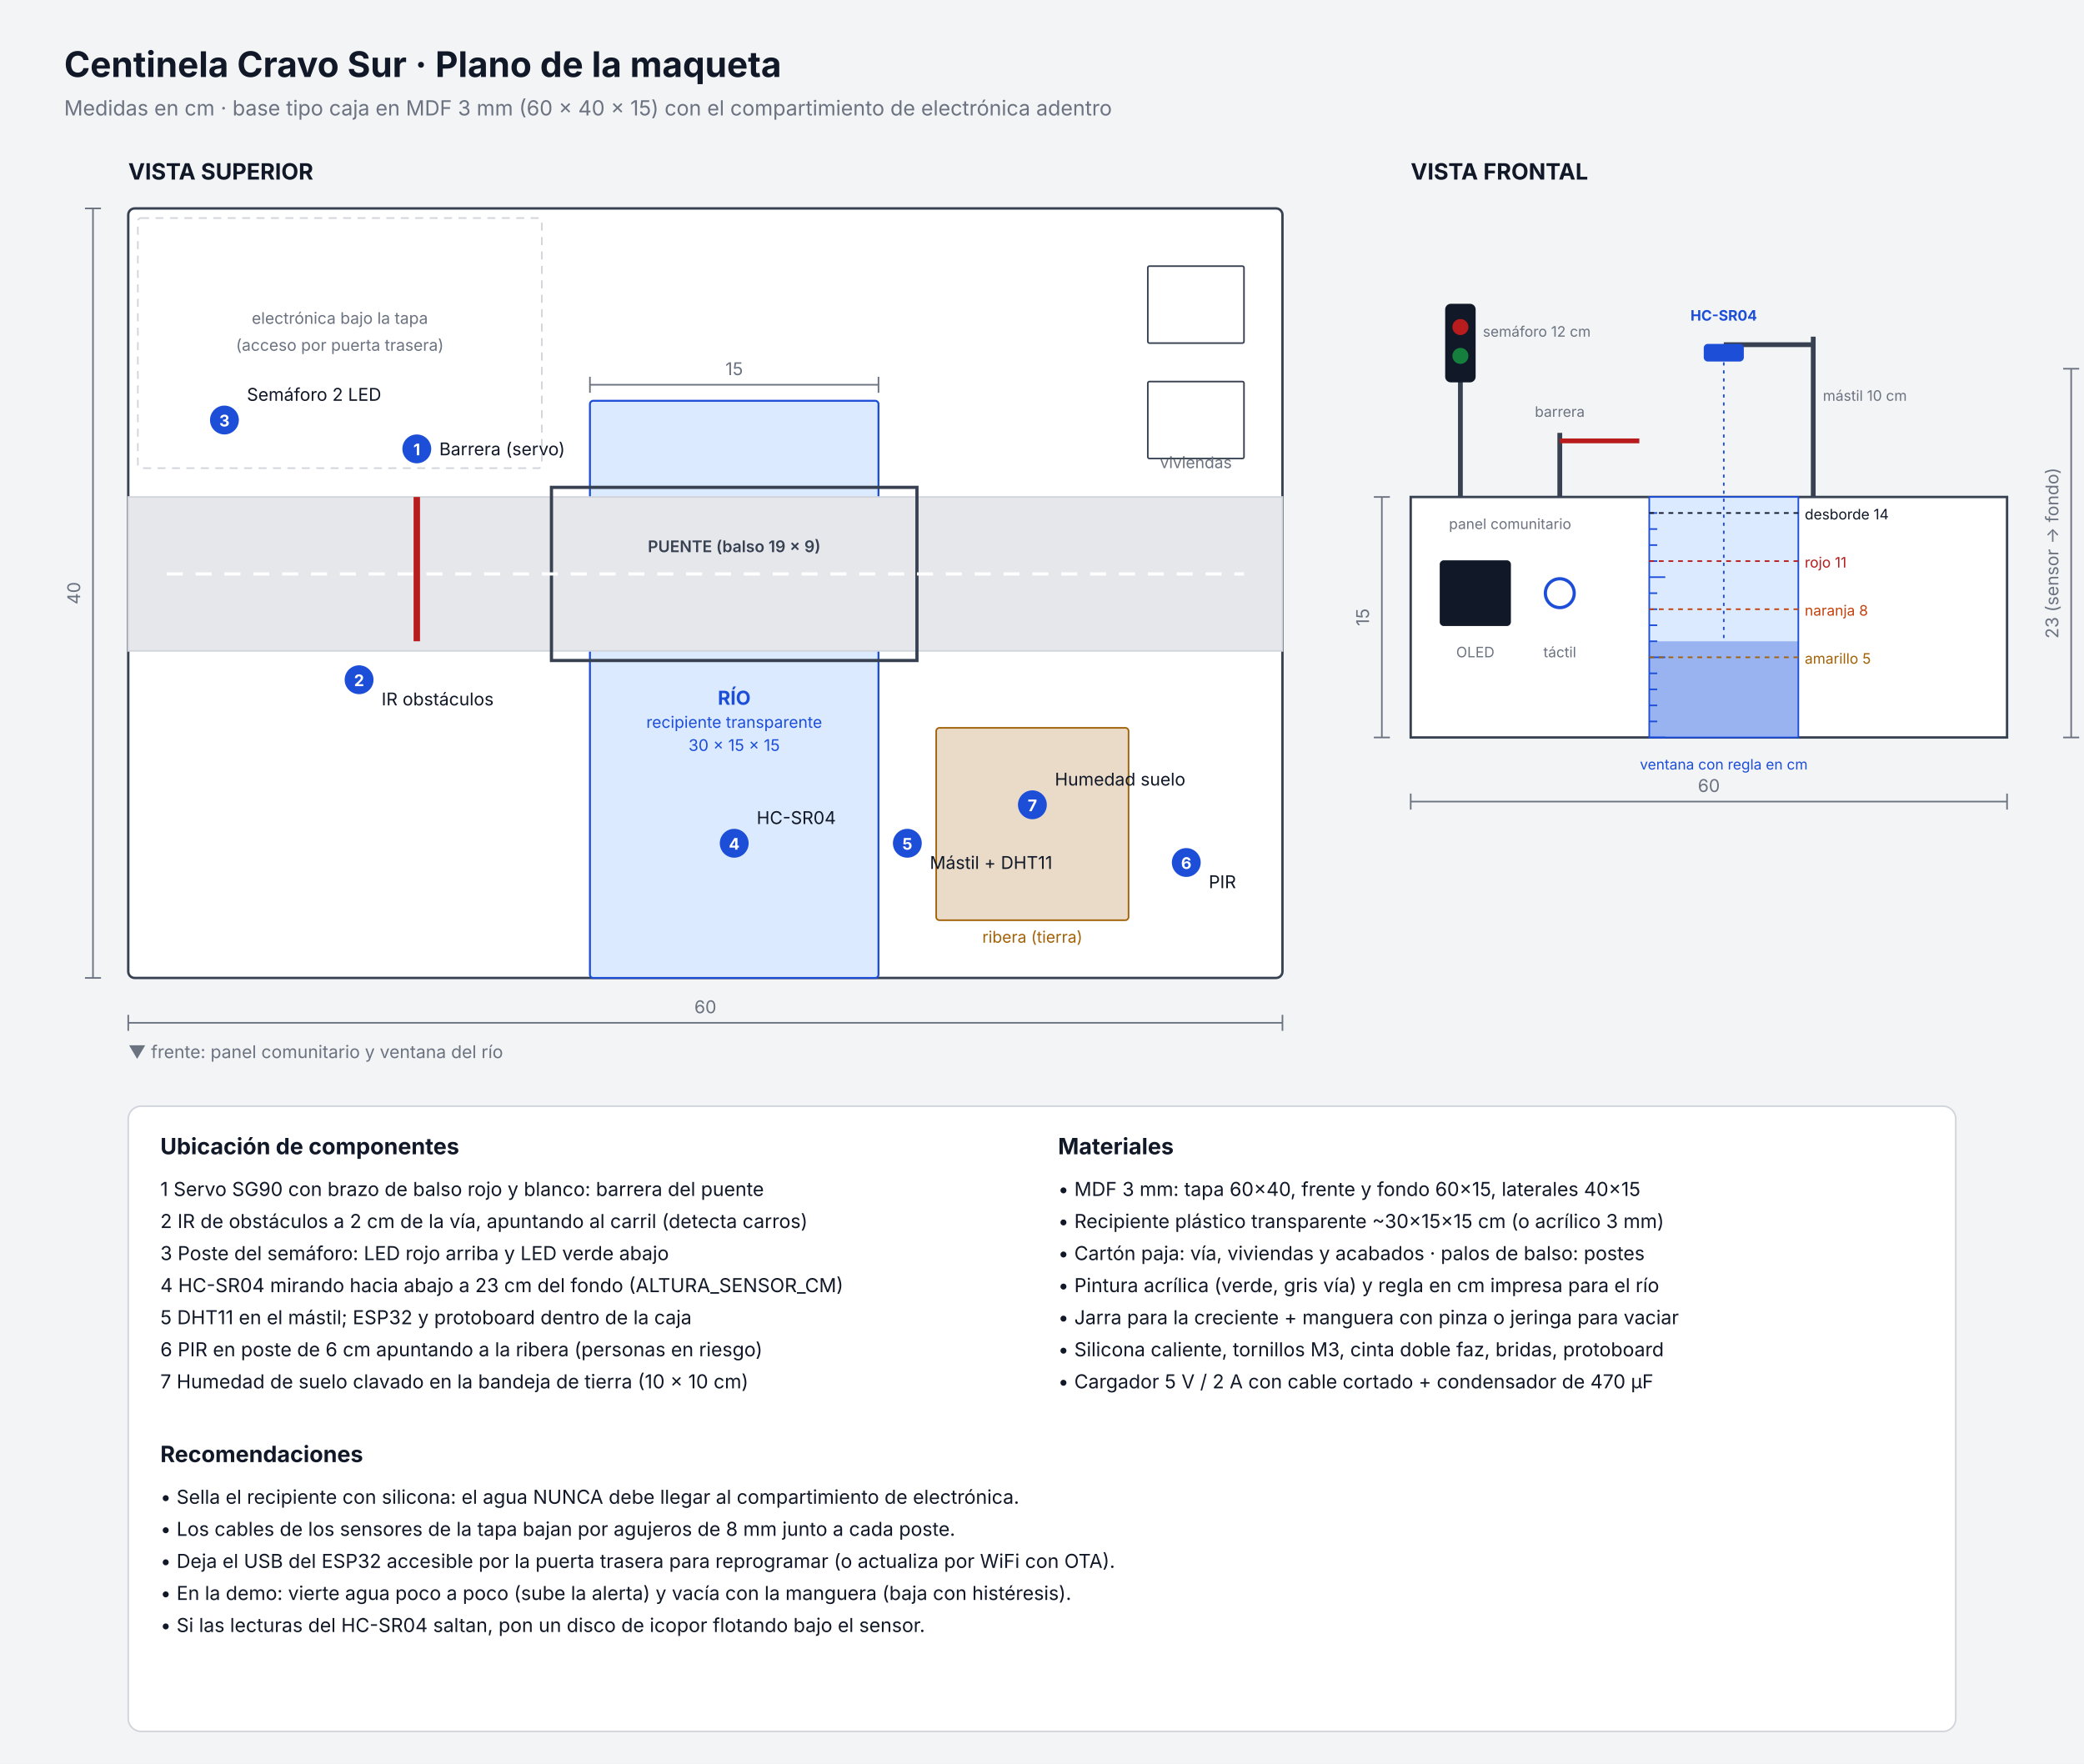
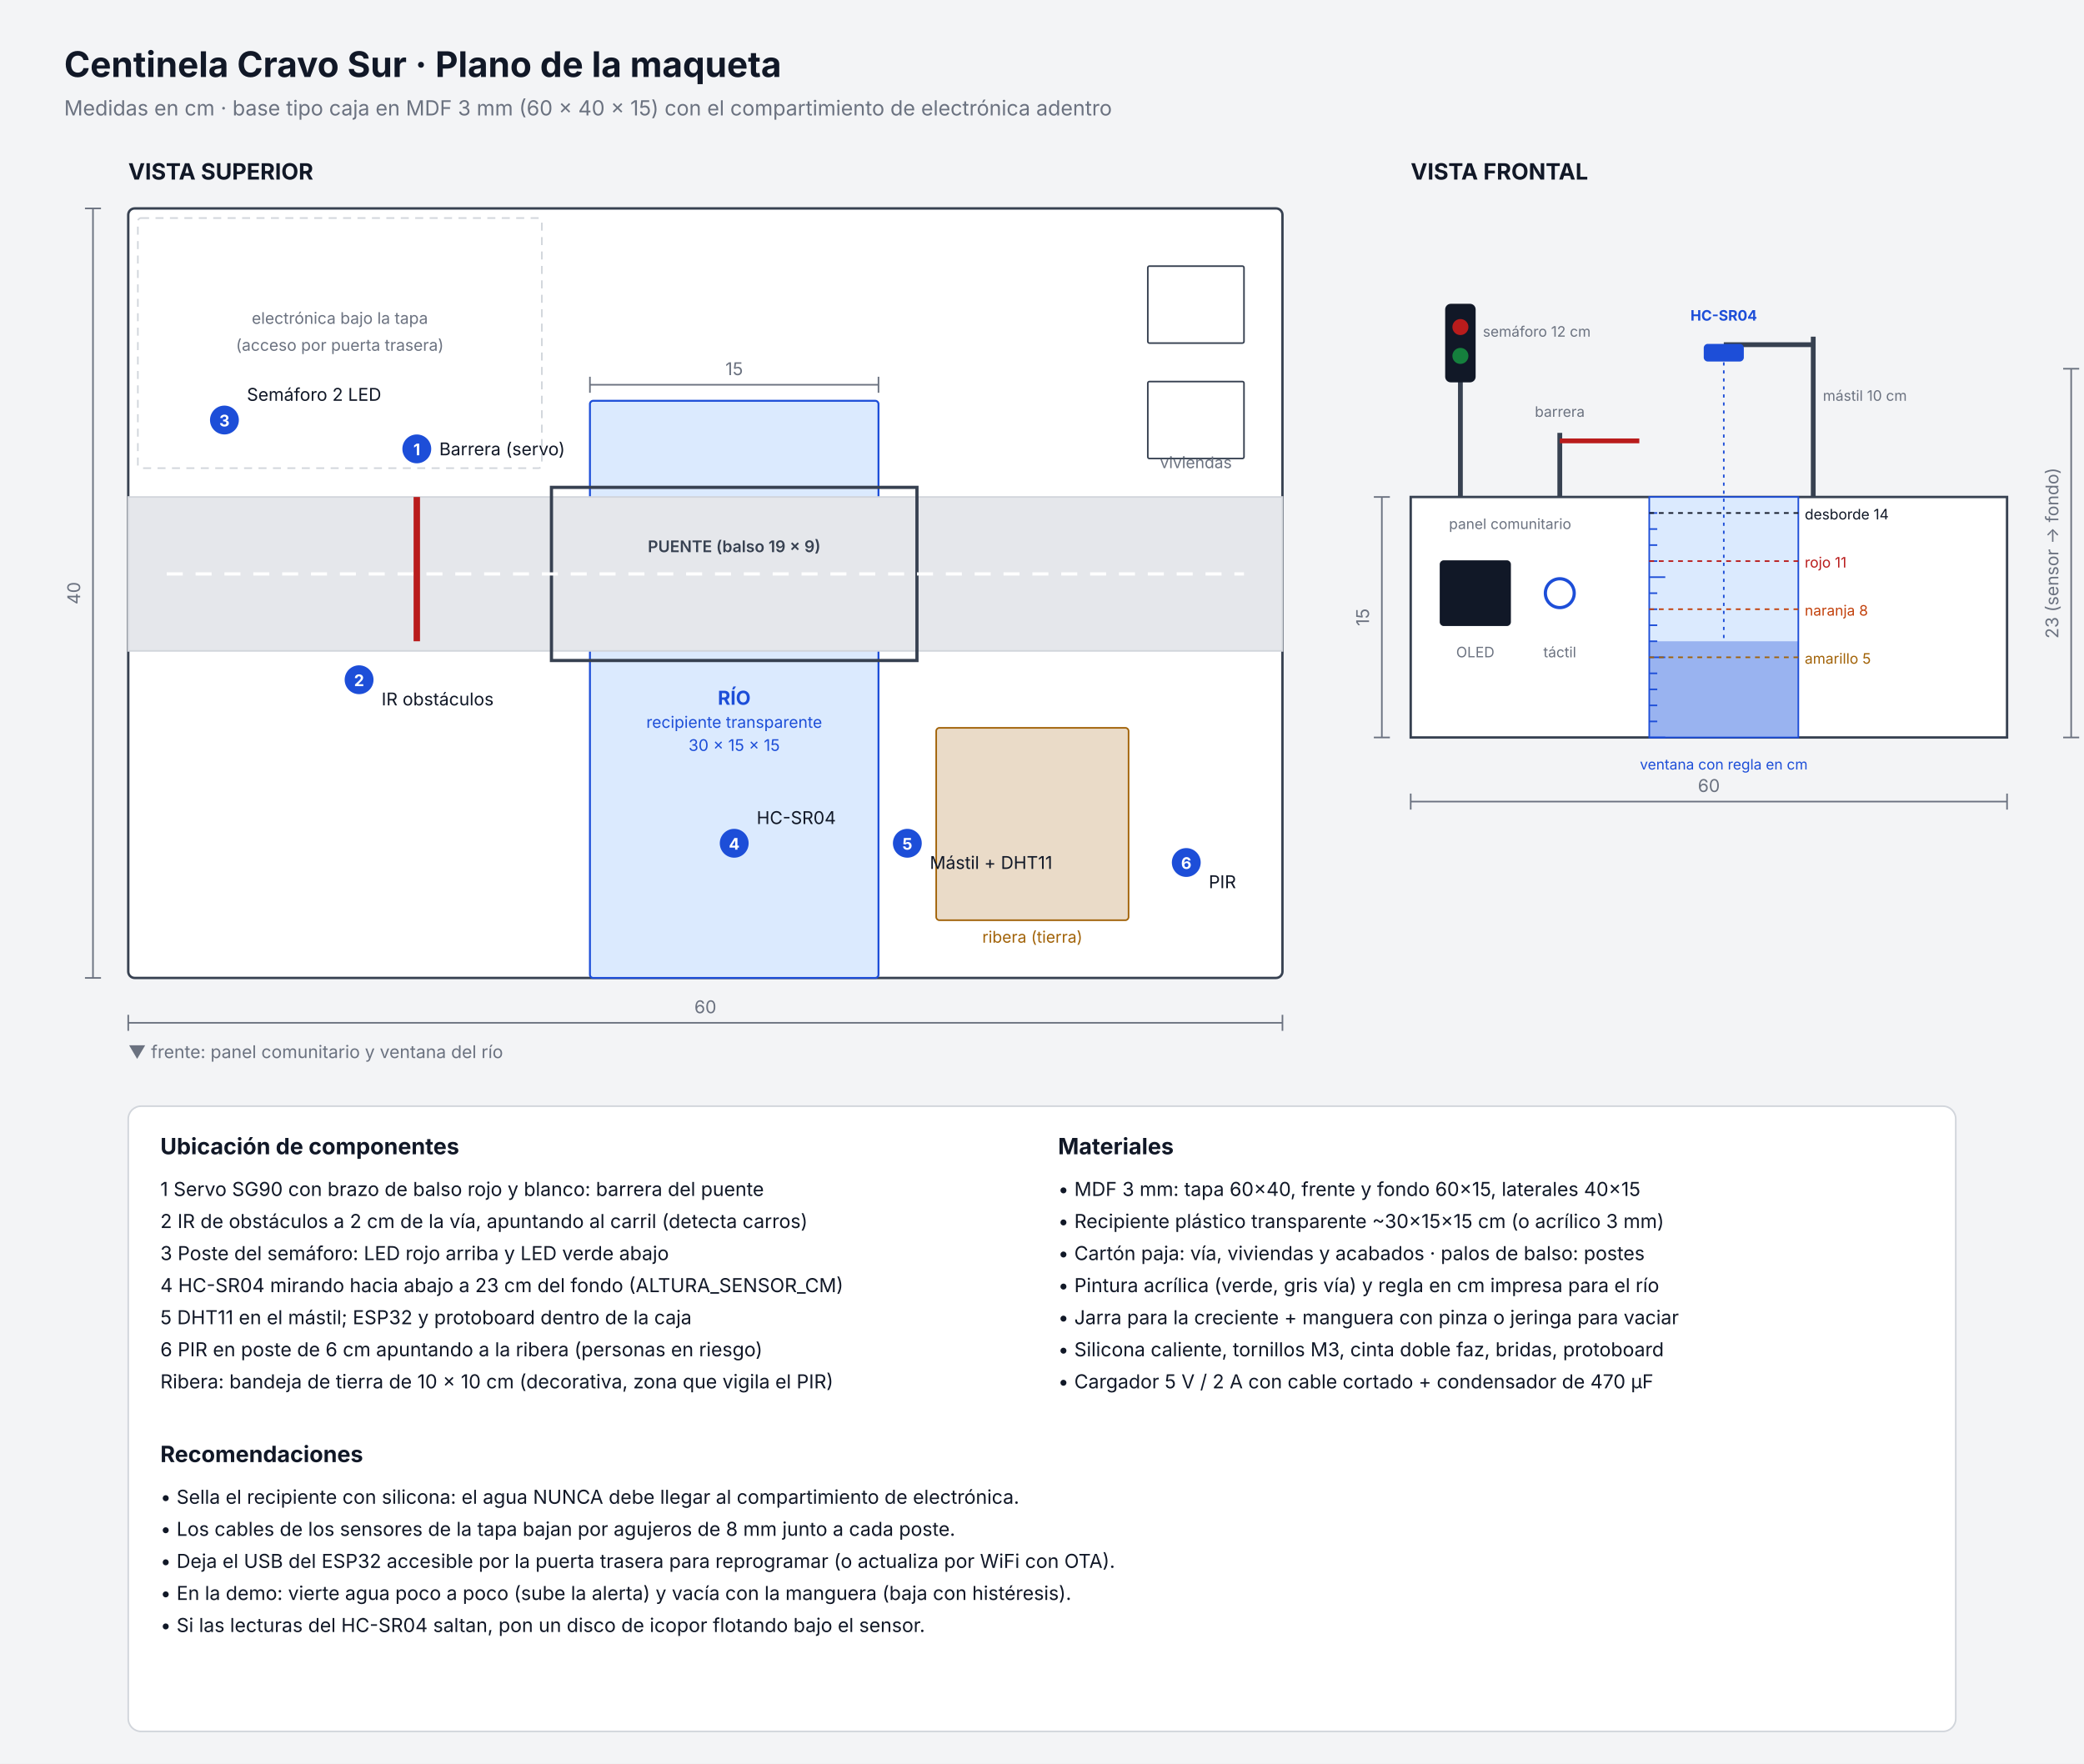
<svg xmlns="http://www.w3.org/2000/svg" viewBox="0 0 1300 1100" width="1300" height="1100" font-family="Inter, Segoe UI, Arial, sans-serif">
  <rect width="1300" height="1100" fill="#F3F4F6" />
  <text x="40.0" y="48.0" font-size="22" fill="#111827" text-anchor="start" font-weight="700">Centinela Cravo Sur · Plano de la maqueta</text>
  <text x="40.0" y="72.0" font-size="13" fill="#6B7280" text-anchor="start" font-weight="400">Medidas en cm · base tipo caja en MDF 3 mm (60 × 40 × 15) con el compartimiento de electrónica adentro</text>
  <text x="80.0" y="112.0" font-size="14" fill="#111827" text-anchor="start" font-weight="700">VISTA SUPERIOR</text>
  <rect x="80.0" y="130.0" width="720.0" height="480.0" rx="4" fill="#FFFFFF" stroke="#374151" stroke-width="1.5" />
  <rect x="86.0" y="136.0" width="252.0" height="156.0" rx="2" fill="none" stroke="#D1D5DB" stroke-width="1" stroke-dasharray="5,4" />
  <text x="212.0" y="202.0" font-size="10" fill="#6B7280" text-anchor="middle" font-weight="400">electrónica bajo la tapa</text>
  <text x="212.0" y="218.8" font-size="10" fill="#6B7280" text-anchor="middle" font-weight="400">(acceso por puerta trasera)</text>
  <rect x="368.0" y="250.0" width="180.0" height="360.0" rx="2" fill="#DBEAFE" stroke="#1D4ED8" stroke-width="1.2" />
  <text x="458.0" y="439.6" font-size="12" fill="#1D4ED8" text-anchor="middle" font-weight="700">RÍO</text>
  <text x="458.0" y="454.0" font-size="10" fill="#1D4ED8" text-anchor="middle" font-weight="400">recipiente transparente</text>
  <text x="458.0" y="468.4" font-size="10" fill="#1D4ED8" text-anchor="middle" font-weight="400">30 × 15 × 15</text>
  <rect x="80.0" y="310.0" width="720" height="96" fill="#E5E7EB" stroke="#D1D5DB" />
  <rect x="344.0" y="304.0" width="228" height="108" fill="none" stroke="#374151" stroke-width="2" />
  <line x1="104.0" y1="358.0" x2="776.0" y2="358.0" stroke="#FFFFFF" stroke-width="2" stroke-dasharray="10,8" />
  <text x="458.0" y="344.4" font-size="10" fill="#374151" text-anchor="middle" font-weight="600">PUENTE (balso 19 × 9)</text>
  <line x1="260.0" y1="310.0" x2="260.0" y2="400.0" stroke="#B91C1C" stroke-width="4" />
  <rect x="584.0" y="454.0" width="120.0" height="120.0" rx="2" fill="#EADBC8" stroke="#A16207" stroke-width="1" />
  <text x="644.0" y="588.0" font-size="10" fill="#A16207" text-anchor="middle" font-weight="400">ribera (tierra)</text>
  <rect x="716.0" y="166.0" width="60.0" height="48.0" rx="1" fill="#FFFFFF" stroke="#374151" stroke-width="1" />
  <rect x="716.0" y="238.0" width="60.0" height="48.0" rx="1" fill="#FFFFFF" stroke="#374151" stroke-width="1" />
  <text x="746.0" y="292.0" font-size="10" fill="#6B7280" text-anchor="middle" font-weight="400">viviendas</text>
  <circle cx="260.0" cy="280.0" r="9" fill="#1D4ED8" />
  <text x="260.0" y="284.0" font-size="10" fill="#fff" text-anchor="middle" font-weight="700">1</text>
  <text x="274.0" y="284.0" font-size="11" fill="#111827" text-anchor="start" font-weight="400">Barrera (servo)</text>
  <circle cx="224.0" cy="424.0" r="9" fill="#1D4ED8" />
  <text x="224.0" y="428.0" font-size="10" fill="#fff" text-anchor="middle" font-weight="700">2</text>
  <text x="238.0" y="440.0" font-size="11" fill="#111827" text-anchor="start" font-weight="400">IR obstáculos</text>
  <circle cx="140.0" cy="262.0" r="9" fill="#1D4ED8" />
  <text x="140.0" y="266.0" font-size="10" fill="#fff" text-anchor="middle" font-weight="700">3</text>
  <text x="154.0" y="250.0" font-size="11" fill="#111827" text-anchor="start" font-weight="400">Semáforo 2 LED</text>
  <circle cx="458.0" cy="526.0" r="9" fill="#1D4ED8" />
  <text x="458.0" y="530.0" font-size="10" fill="#fff" text-anchor="middle" font-weight="700">4</text>
  <text x="472.0" y="514.0" font-size="11" fill="#111827" text-anchor="start" font-weight="400">HC-SR04</text>
  <circle cx="566.0" cy="526.0" r="9" fill="#1D4ED8" />
  <text x="566.0" y="530.0" font-size="10" fill="#fff" text-anchor="middle" font-weight="700">5</text>
  <text x="580.0" y="542.0" font-size="11" fill="#111827" text-anchor="start" font-weight="400">Mástil + DHT11</text>
  <circle cx="740.0" cy="538.0" r="9" fill="#1D4ED8" />
  <text x="740.0" y="542.0" font-size="10" fill="#fff" text-anchor="middle" font-weight="700">6</text>
  <text x="754.0" y="554.0" font-size="11" fill="#111827" text-anchor="start" font-weight="400">PIR</text>
-   <circle cx="644.0" cy="502.0" r="9" fill="#1D4ED8" />
-   <text x="644.0" y="506.0" font-size="10" fill="#fff" text-anchor="middle" font-weight="700">7</text>
-   <text x="658.0" y="490.0" font-size="11" fill="#111827" text-anchor="start" font-weight="400">Humedad suelo</text>
  <line x1="80.0" y1="638.0" x2="800.0" y2="638.0" stroke="#6B7280" stroke-width="1" />
  <line x1="80.0" y1="633.0" x2="80.0" y2="643.0" stroke="#6B7280" stroke-width="1" />
  <line x1="800.0" y1="633.0" x2="800.0" y2="643.0" stroke="#6B7280" stroke-width="1" />
  <text x="440.0" y="632.0" font-size="11" fill="#6B7280" text-anchor="middle" font-weight="400">60</text>
  <line x1="58.0" y1="130.0" x2="58.0" y2="610.0" stroke="#6B7280" stroke-width="1" />
  <line x1="53.0" y1="130.0" x2="63.0" y2="130.0" stroke="#6B7280" stroke-width="1" />
  <line x1="53.0" y1="610.0" x2="63.0" y2="610.0" stroke="#6B7280" stroke-width="1" />
  <text x="50.0" y="370.0" font-size="11" fill="#6B7280" text-anchor="middle" transform="rotate(-90 50.0 370.0)">40</text>
  <line x1="368.0" y1="240.0" x2="548.0" y2="240.0" stroke="#6B7280" stroke-width="1" />
  <line x1="368.0" y1="235.0" x2="368.0" y2="245.0" stroke="#6B7280" stroke-width="1" />
  <line x1="548.0" y1="235.0" x2="548.0" y2="245.0" stroke="#6B7280" stroke-width="1" />
  <text x="458.0" y="234.0" font-size="11" fill="#6B7280" text-anchor="middle" font-weight="400">15</text>
  <text x="80.0" y="660.0" font-size="11" fill="#6B7280" text-anchor="start" font-weight="400">▼ frente: panel comunitario y ventana del río</text>
  <text x="880.0" y="112.0" font-size="14" fill="#111827" text-anchor="start" font-weight="700">VISTA FRONTAL</text>
  <rect x="880.0" y="310.0" width="372.0" height="150" fill="#FFFFFF" stroke="#374151" stroke-width="1.5" />
  <rect x="1028.8" y="310.0" width="93.0" height="150" fill="#DBEAFE" stroke="#1D4ED8" />
  <rect x="1028.8" y="400.0" width="93.0" height="60" fill="#1D4ED8" opacity="0.35" />
  <line x1="1028.8" y1="460.0" x2="1038.8" y2="460.0" stroke="#1D4ED8" stroke-width="1" />
  <line x1="1028.8" y1="450.0" x2="1033.8" y2="450.0" stroke="#1D4ED8" stroke-width="1" />
  <line x1="1028.8" y1="440.0" x2="1033.8" y2="440.0" stroke="#1D4ED8" stroke-width="1" />
  <line x1="1028.8" y1="430.0" x2="1033.8" y2="430.0" stroke="#1D4ED8" stroke-width="1" />
  <line x1="1028.8" y1="420.0" x2="1033.8" y2="420.0" stroke="#1D4ED8" stroke-width="1" />
  <line x1="1028.8" y1="410.0" x2="1038.8" y2="410.0" stroke="#1D4ED8" stroke-width="1" />
  <line x1="1028.8" y1="400.0" x2="1033.8" y2="400.0" stroke="#1D4ED8" stroke-width="1" />
  <line x1="1028.8" y1="390.0" x2="1033.8" y2="390.0" stroke="#1D4ED8" stroke-width="1" />
  <line x1="1028.8" y1="380.0" x2="1033.8" y2="380.0" stroke="#1D4ED8" stroke-width="1" />
  <line x1="1028.8" y1="370.0" x2="1033.8" y2="370.0" stroke="#1D4ED8" stroke-width="1" />
  <line x1="1028.8" y1="360.0" x2="1038.8" y2="360.0" stroke="#1D4ED8" stroke-width="1" />
  <line x1="1028.8" y1="350.0" x2="1033.8" y2="350.0" stroke="#1D4ED8" stroke-width="1" />
  <line x1="1028.8" y1="340.0" x2="1033.8" y2="340.0" stroke="#1D4ED8" stroke-width="1" />
  <line x1="1028.8" y1="330.0" x2="1033.8" y2="330.0" stroke="#1D4ED8" stroke-width="1" />
  <line x1="1028.8" y1="320.0" x2="1033.8" y2="320.0" stroke="#1D4ED8" stroke-width="1" />
  <line x1="1028.8" y1="410.0" x2="1121.8" y2="410.0" stroke="#A16207" stroke-width="1" stroke-dasharray="3,3" />
  <text x="1125.8" y="414.0" font-size="9" fill="#A16207" text-anchor="start" font-weight="400">amarillo 5</text>
  <line x1="1028.8" y1="380.0" x2="1121.8" y2="380.0" stroke="#C2410C" stroke-width="1" stroke-dasharray="3,3" />
  <text x="1125.8" y="384.0" font-size="9" fill="#C2410C" text-anchor="start" font-weight="400">naranja 8</text>
  <line x1="1028.8" y1="350.0" x2="1121.8" y2="350.0" stroke="#B91C1C" stroke-width="1" stroke-dasharray="3,3" />
  <text x="1125.8" y="354.0" font-size="9" fill="#B91C1C" text-anchor="start" font-weight="400">rojo 11</text>
  <line x1="1028.8" y1="320.0" x2="1121.8" y2="320.0" stroke="#111827" stroke-width="1" stroke-dasharray="3,3" />
  <text x="1125.8" y="324.0" font-size="9" fill="#111827" text-anchor="start" font-weight="400">desborde 14</text>
  <text x="1075.3" y="480.0" font-size="9" fill="#1D4ED8" text-anchor="middle" font-weight="400">ventana con regla en cm</text>
  <rect x="898.6" y="350.0" width="43.4" height="40.0" rx="2" fill="#111827" stroke="#111827" stroke-width="1" />
  <text x="920.3" y="410.0" font-size="9" fill="#6B7280" text-anchor="middle" font-weight="400">OLED</text>
  <circle cx="973.0" cy="370.0" r="9" fill="#FFFFFF" stroke="#1D4ED8" stroke-width="2" />
  <text x="973.0" y="410.0" font-size="9" fill="#6B7280" text-anchor="middle" font-weight="400">táctil</text>
  <text x="942.0" y="330.0" font-size="9" fill="#6B7280" text-anchor="middle" font-weight="400">panel comunitario</text>
  <line x1="911.0" y1="310.0" x2="911.0" y2="190.0" stroke="#374151" stroke-width="3" />
  <rect x="902.0" y="190.0" width="18.0" height="48.0" rx="3" fill="#111827" stroke="#111827" stroke-width="1" />
  <circle cx="911.0" cy="204.0" r="5" fill="#B91C1C" />
  <circle cx="911.0" cy="222.0" r="5" fill="#15803D" />
  <text x="925.0" y="210.0" font-size="9" fill="#6B7280" text-anchor="start" font-weight="400">semáforo 12 cm</text>
  <line x1="973.0" y1="310.0" x2="973.0" y2="270.0" stroke="#374151" stroke-width="3" />
  <line x1="973.0" y1="275.0" x2="1022.6" y2="275.0" stroke="#B91C1C" stroke-width="3" />
  <text x="973.0" y="260.0" font-size="9" fill="#6B7280" text-anchor="middle" font-weight="400">barrera</text>
  <line x1="1131.1" y1="310.0" x2="1131.1" y2="210.0" stroke="#374151" stroke-width="3" />
  <line x1="1075.3" y1="215.0" x2="1131.1" y2="215.0" stroke="#374151" stroke-width="3" />
  <rect x="1063.3" y="215.0" width="24.0" height="10.0" rx="2" fill="#1D4ED8" stroke="#1D4ED8" stroke-width="1" />
  <text x="1075.3" y="200.0" font-size="9" fill="#1D4ED8" text-anchor="middle" font-weight="700">HC-SR04</text>
  <line x1="1075.3" y1="226.0" x2="1075.3" y2="400.0" stroke="#1D4ED8" stroke-width="1" stroke-dasharray="2,3" />
  <text x="1137.1" y="250.0" font-size="9" fill="#6B7280" text-anchor="start" font-weight="400">mástil 10 cm</text>
  <line x1="862.0" y1="310.0" x2="862.0" y2="460.0" stroke="#6B7280" stroke-width="1" />
  <line x1="857.0" y1="310.0" x2="867.0" y2="310.0" stroke="#6B7280" stroke-width="1" />
  <line x1="857.0" y1="460.0" x2="867.0" y2="460.0" stroke="#6B7280" stroke-width="1" />
  <text x="854.0" y="385.0" font-size="11" fill="#6B7280" text-anchor="middle" transform="rotate(-90 854.0 385.0)">15</text>
  <line x1="1292.0" y1="230.0" x2="1292.0" y2="460.0" stroke="#6B7280" stroke-width="1" />
  <line x1="1287.0" y1="230.0" x2="1297.0" y2="230.0" stroke="#6B7280" stroke-width="1" />
  <line x1="1287.0" y1="460.0" x2="1297.0" y2="460.0" stroke="#6B7280" stroke-width="1" />
  <text x="1284.0" y="345.0" font-size="11" fill="#6B7280" text-anchor="middle" transform="rotate(-90 1284.0 345.0)">23 (sensor → fondo)</text>
  <line x1="880.0" y1="500.0" x2="1252.0" y2="500.0" stroke="#6B7280" stroke-width="1" />
  <line x1="880.0" y1="495.0" x2="880.0" y2="505.0" stroke="#6B7280" stroke-width="1" />
  <line x1="1252.0" y1="495.0" x2="1252.0" y2="505.0" stroke="#6B7280" stroke-width="1" />
  <text x="1066.0" y="494.0" font-size="11" fill="#6B7280" text-anchor="middle" font-weight="400">60</text>
  <rect x="80.0" y="690.0" width="1140.0" height="390.0" rx="8" fill="#FFFFFF" stroke="#D1D5DB" stroke-width="1" />
  <text x="100.0" y="720.0" font-size="14" fill="#111827" text-anchor="start" font-weight="700">Ubicación de componentes</text>
  <text x="100.0" y="746.0" font-size="12" fill="#111827" text-anchor="start" font-weight="400">1  Servo SG90 con brazo de balso rojo y blanco: barrera del puente</text>
  <text x="100.0" y="766.0" font-size="12" fill="#111827" text-anchor="start" font-weight="400">2  IR de obstáculos a 2 cm de la vía, apuntando al carril (detecta carros)</text>
  <text x="100.0" y="786.0" font-size="12" fill="#111827" text-anchor="start" font-weight="400">3  Poste del semáforo: LED rojo arriba y LED verde abajo</text>
  <text x="100.0" y="806.0" font-size="12" fill="#111827" text-anchor="start" font-weight="400">4  HC-SR04 mirando hacia abajo a 23 cm del fondo (ALTURA_SENSOR_CM)</text>
  <text x="100.0" y="826.0" font-size="12" fill="#111827" text-anchor="start" font-weight="400">5  DHT11 en el mástil; ESP32 y protoboard dentro de la caja</text>
  <text x="100.0" y="846.0" font-size="12" fill="#111827" text-anchor="start" font-weight="400">6  PIR en poste de 6 cm apuntando a la ribera (personas en riesgo)</text>
-   <text x="100.0" y="866.0" font-size="12" fill="#111827" text-anchor="start" font-weight="400">7  Humedad de suelo clavado en la bandeja de tierra (10 × 10 cm)</text>
+   <text x="100.0" y="866.0" font-size="12" fill="#111827" text-anchor="start" font-weight="400">   Ribera: bandeja de tierra de 10 × 10 cm (decorativa, zona que vigila el PIR)</text>
  <text x="660.0" y="720.0" font-size="14" fill="#111827" text-anchor="start" font-weight="700">Materiales</text>
  <text x="660.0" y="746.0" font-size="12" fill="#111827" text-anchor="start" font-weight="400">• MDF 3 mm: tapa 60×40, frente y fondo 60×15, laterales 40×15</text>
  <text x="660.0" y="766.0" font-size="12" fill="#111827" text-anchor="start" font-weight="400">• Recipiente plástico transparente ~30×15×15 cm (o acrílico 3 mm)</text>
  <text x="660.0" y="786.0" font-size="12" fill="#111827" text-anchor="start" font-weight="400">• Cartón paja: vía, viviendas y acabados · palos de balso: postes</text>
  <text x="660.0" y="806.0" font-size="12" fill="#111827" text-anchor="start" font-weight="400">• Pintura acrílica (verde, gris vía) y regla en cm impresa para el río</text>
  <text x="660.0" y="826.0" font-size="12" fill="#111827" text-anchor="start" font-weight="400">• Jarra para la creciente + manguera con pinza o jeringa para vaciar</text>
  <text x="660.0" y="846.0" font-size="12" fill="#111827" text-anchor="start" font-weight="400">• Silicona caliente, tornillos M3, cinta doble faz, bridas, protoboard</text>
  <text x="660.0" y="866.0" font-size="12" fill="#111827" text-anchor="start" font-weight="400">• Cargador 5 V / 2 A con cable cortado + condensador de 470 µF</text>
  <text x="100.0" y="912.0" font-size="14" fill="#111827" text-anchor="start" font-weight="700">Recomendaciones</text>
  <text x="100.0" y="938.0" font-size="12" fill="#111827" text-anchor="start" font-weight="400">• Sella el recipiente con silicona: el agua NUNCA debe llegar al compartimiento de electrónica.</text>
  <text x="100.0" y="958.0" font-size="12" fill="#111827" text-anchor="start" font-weight="400">• Los cables de los sensores de la tapa bajan por agujeros de 8 mm junto a cada poste.</text>
  <text x="100.0" y="978.0" font-size="12" fill="#111827" text-anchor="start" font-weight="400">• Deja el USB del ESP32 accesible por la puerta trasera para reprogramar (o actualiza por WiFi con OTA).</text>
  <text x="100.0" y="998.0" font-size="12" fill="#111827" text-anchor="start" font-weight="400">• En la demo: vierte agua poco a poco (sube la alerta) y vacía con la manguera (baja con histéresis).</text>
  <text x="100.0" y="1018.0" font-size="12" fill="#111827" text-anchor="start" font-weight="400">• Si las lecturas del HC-SR04 saltan, pon un disco de icopor flotando bajo el sensor.</text>
</svg>
